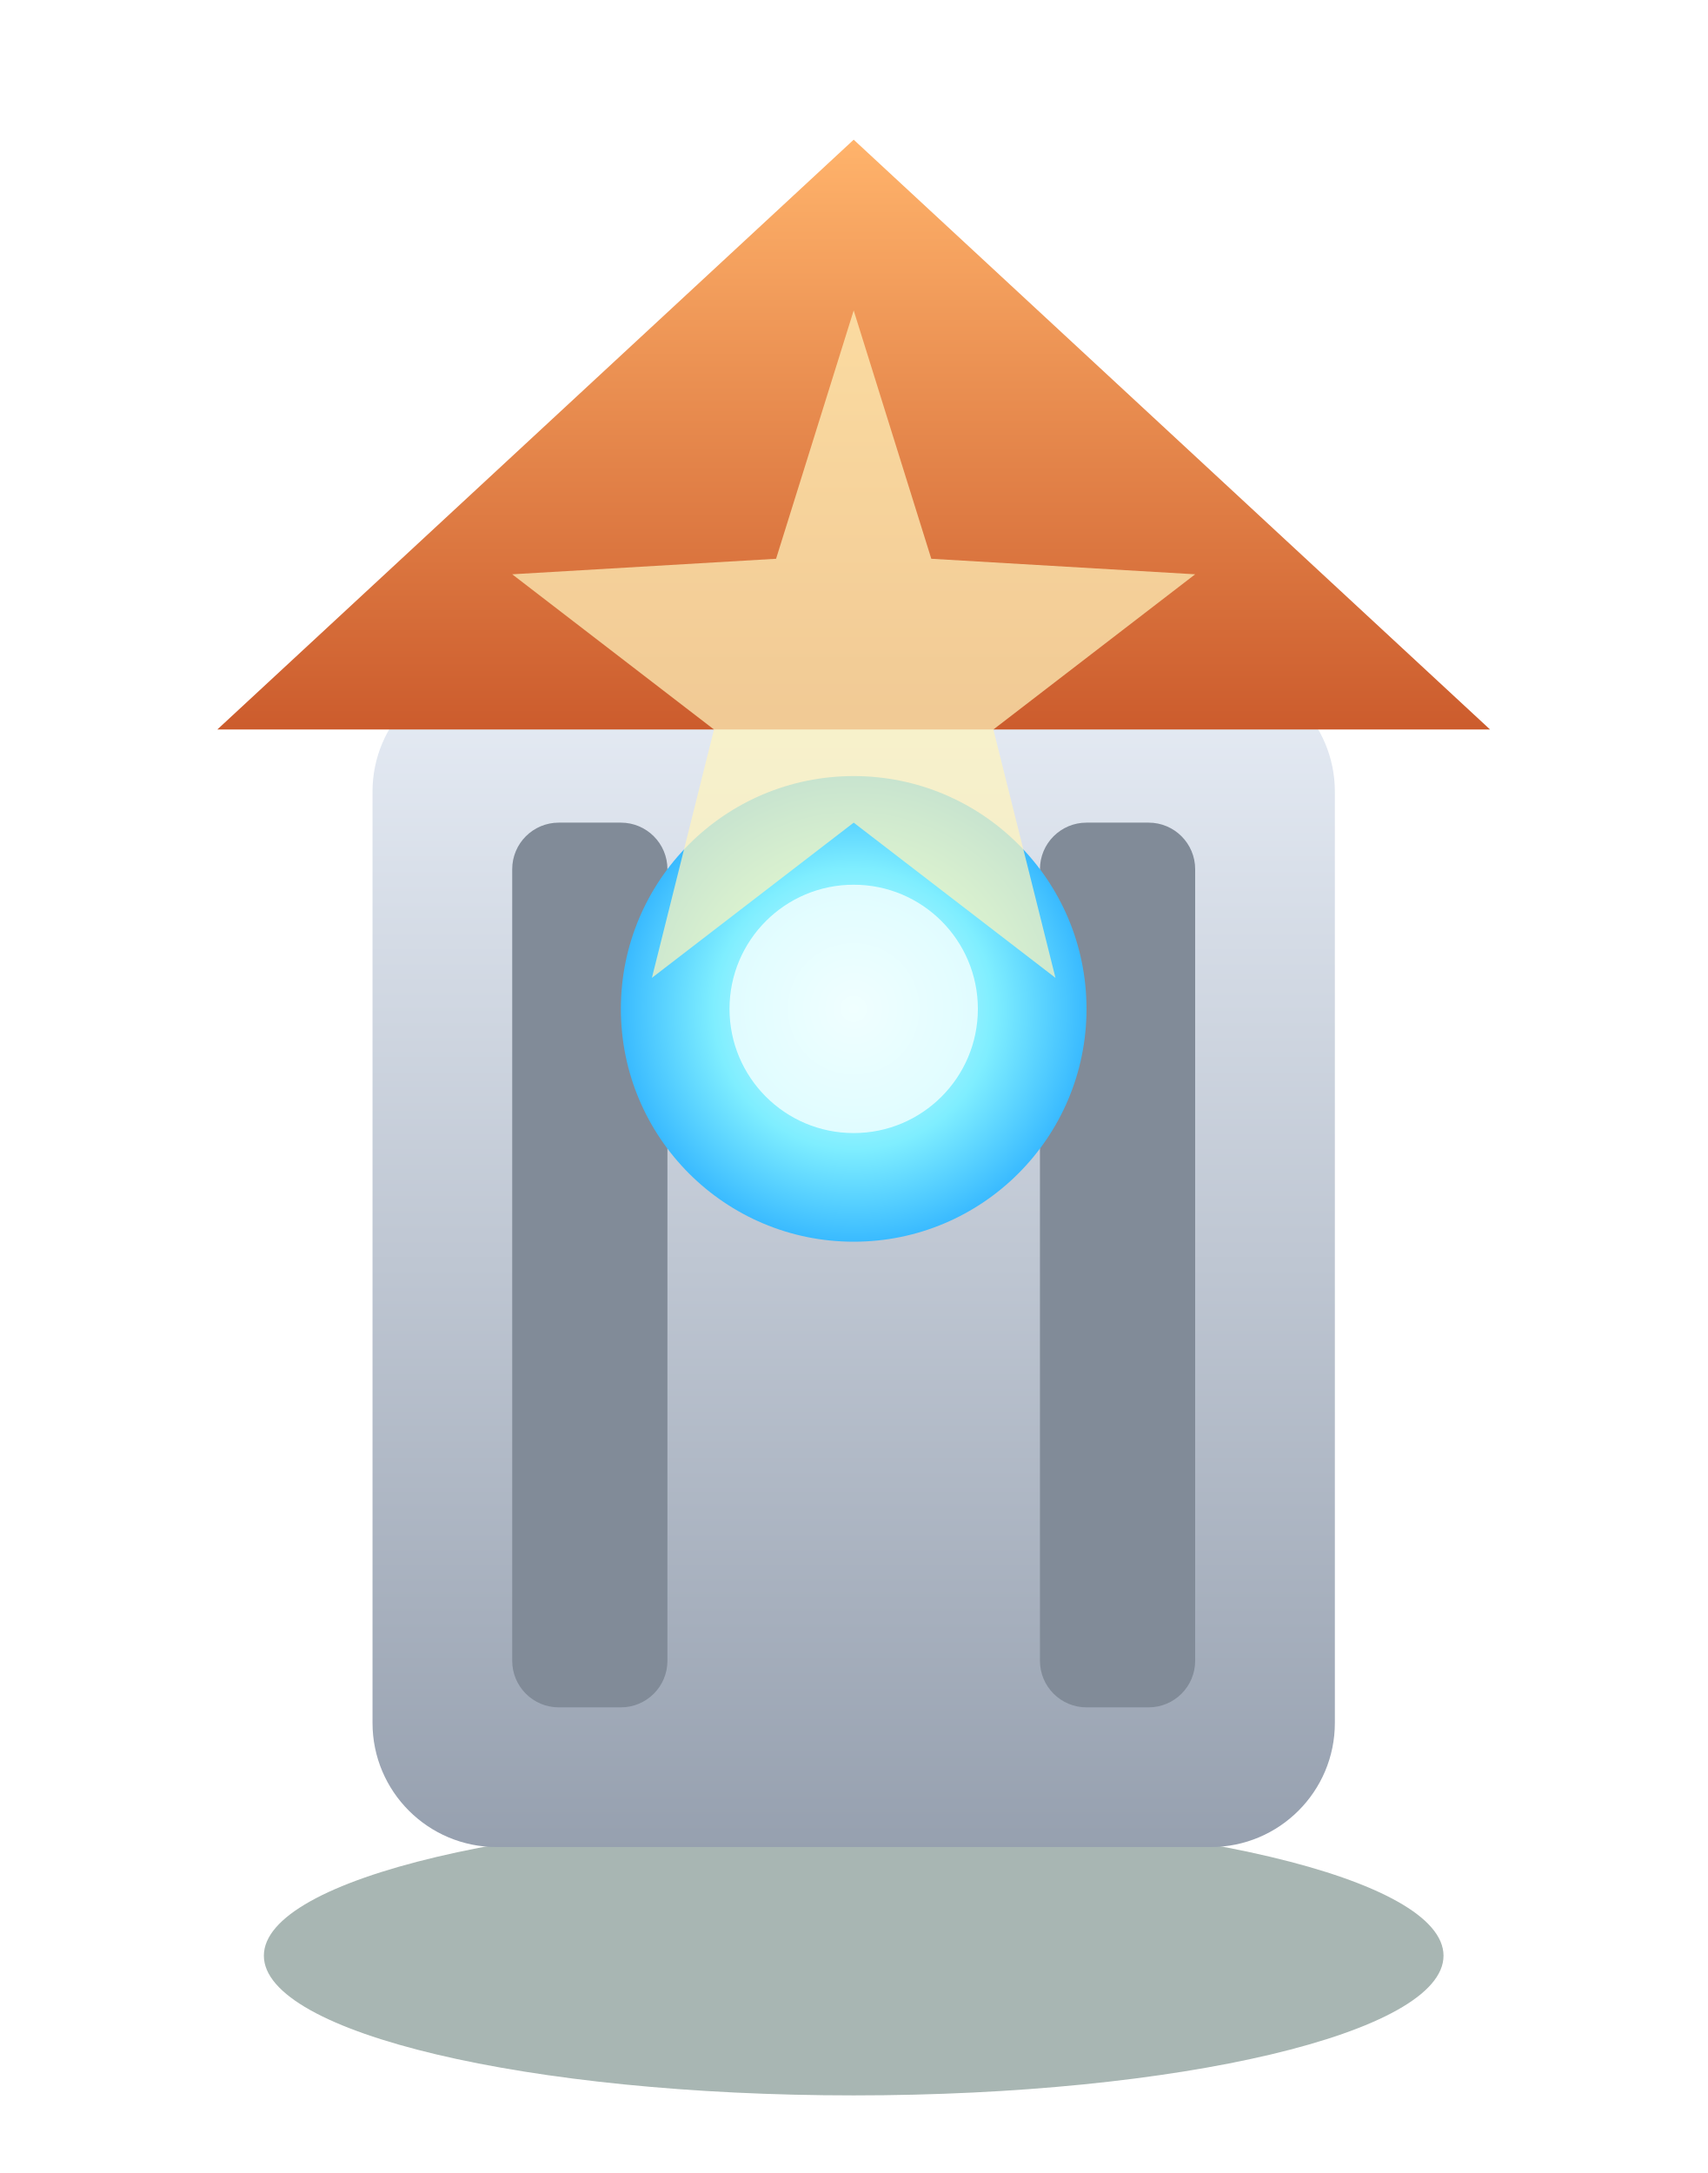
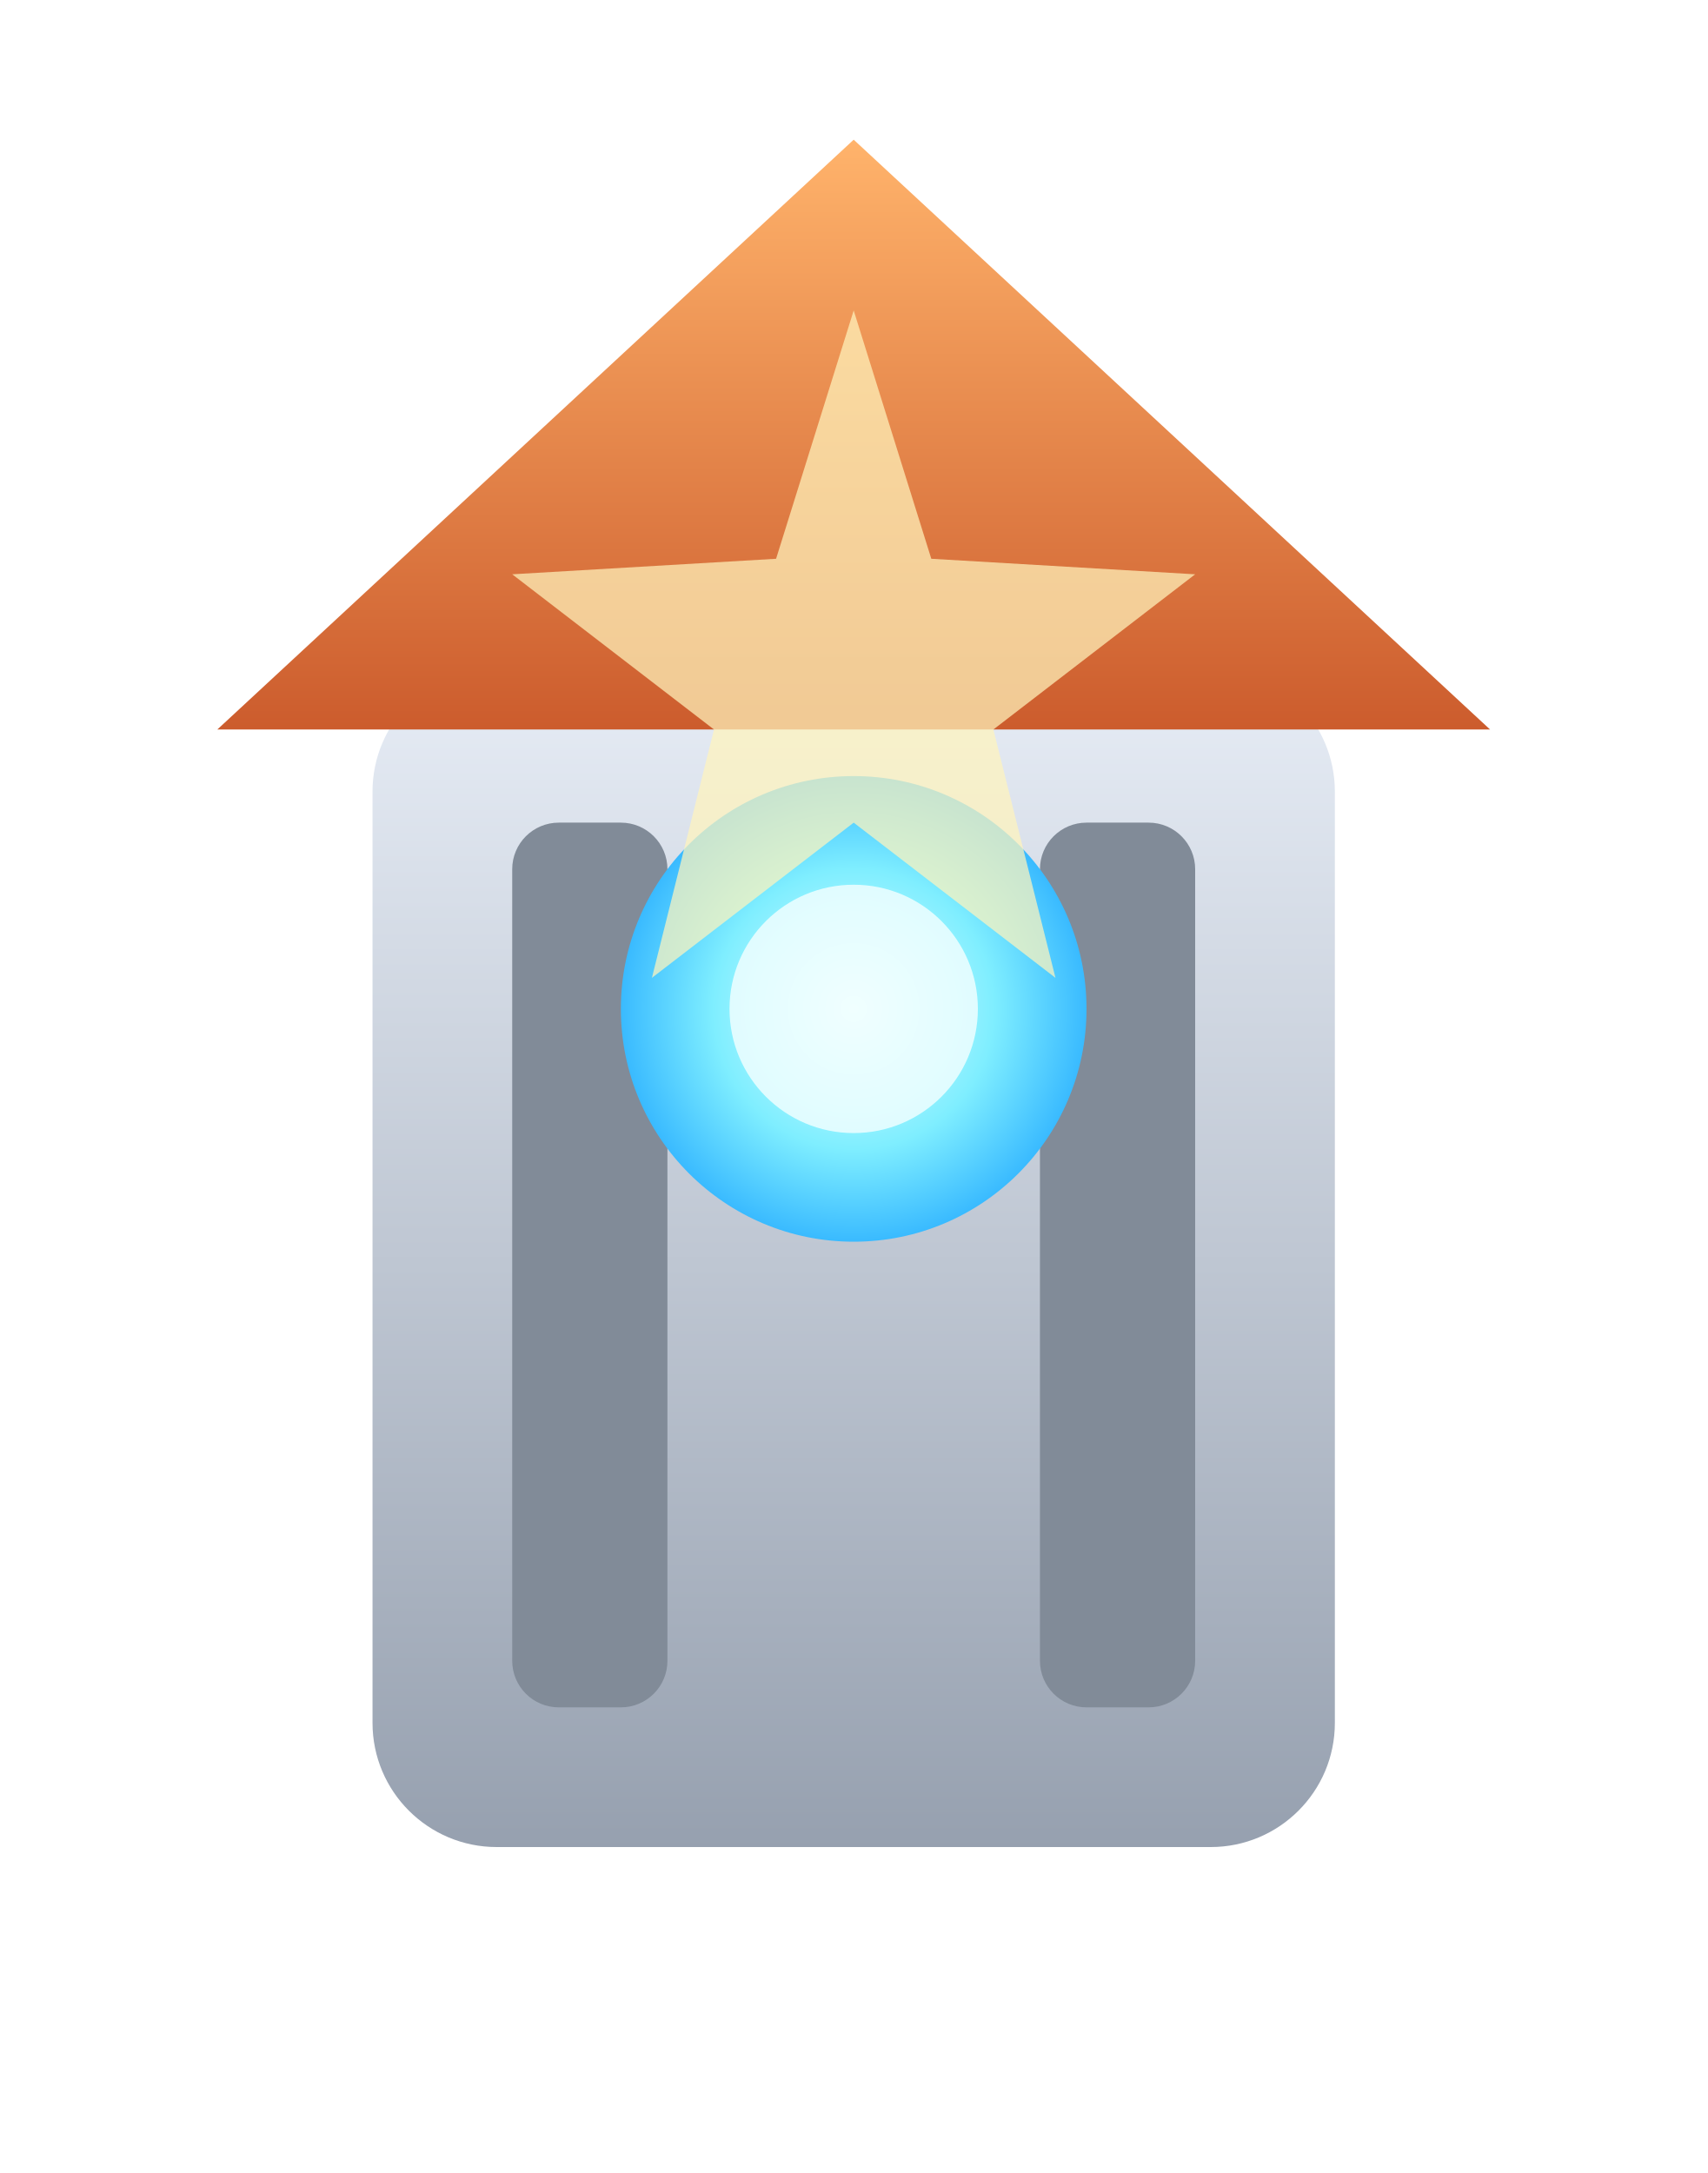
<svg xmlns="http://www.w3.org/2000/svg" width="220" height="280" viewBox="0 0 220 280">
  <defs>
    <linearGradient id="stone" x1="0" y1="0" x2="0" y2="1">
      <stop offset="0%" stop-color="#e7edf6" />
      <stop offset="100%" stop-color="#96a0af" />
    </linearGradient>
    <linearGradient id="roof" x1="0" y1="0" x2="0" y2="1">
      <stop offset="0%" stop-color="#ffb36b" />
      <stop offset="100%" stop-color="#cc5c2d" />
    </linearGradient>
    <radialGradient id="core" cx="0.5" cy="0.5" r="0.5">
      <stop offset="0%" stop-color="#e4feff" />
      <stop offset="60%" stop-color="#7feeff" />
      <stop offset="100%" stop-color="#39baff" />
    </radialGradient>
  </defs>
-   <ellipse cx="110" cy="252" rx="76" ry="18" fill="#1b3f36" opacity="0.38" />
  <rect x="48" y="86" width="124" height="152" rx="16" fill="url(#stone)" />
  <rect x="66" y="106" width="20" height="114" rx="6" fill="#818b98" />
  <rect x="134" y="106" width="20" height="114" rx="6" fill="#818b98" />
  <polygon points="110,18 28,94 192,94" fill="url(#roof)" />
  <circle cx="110" cy="130" r="30" fill="url(#core)" />
  <circle cx="110" cy="130" r="16" fill="#f3ffff" opacity="0.82" />
  <path d="M110 40 L120 72 L154 74 L128 94 L136 126 L110 106 L84 126 L92 94 L66 74 L100 72 Z" fill="#fff4bd" opacity="0.72" />
</svg>
